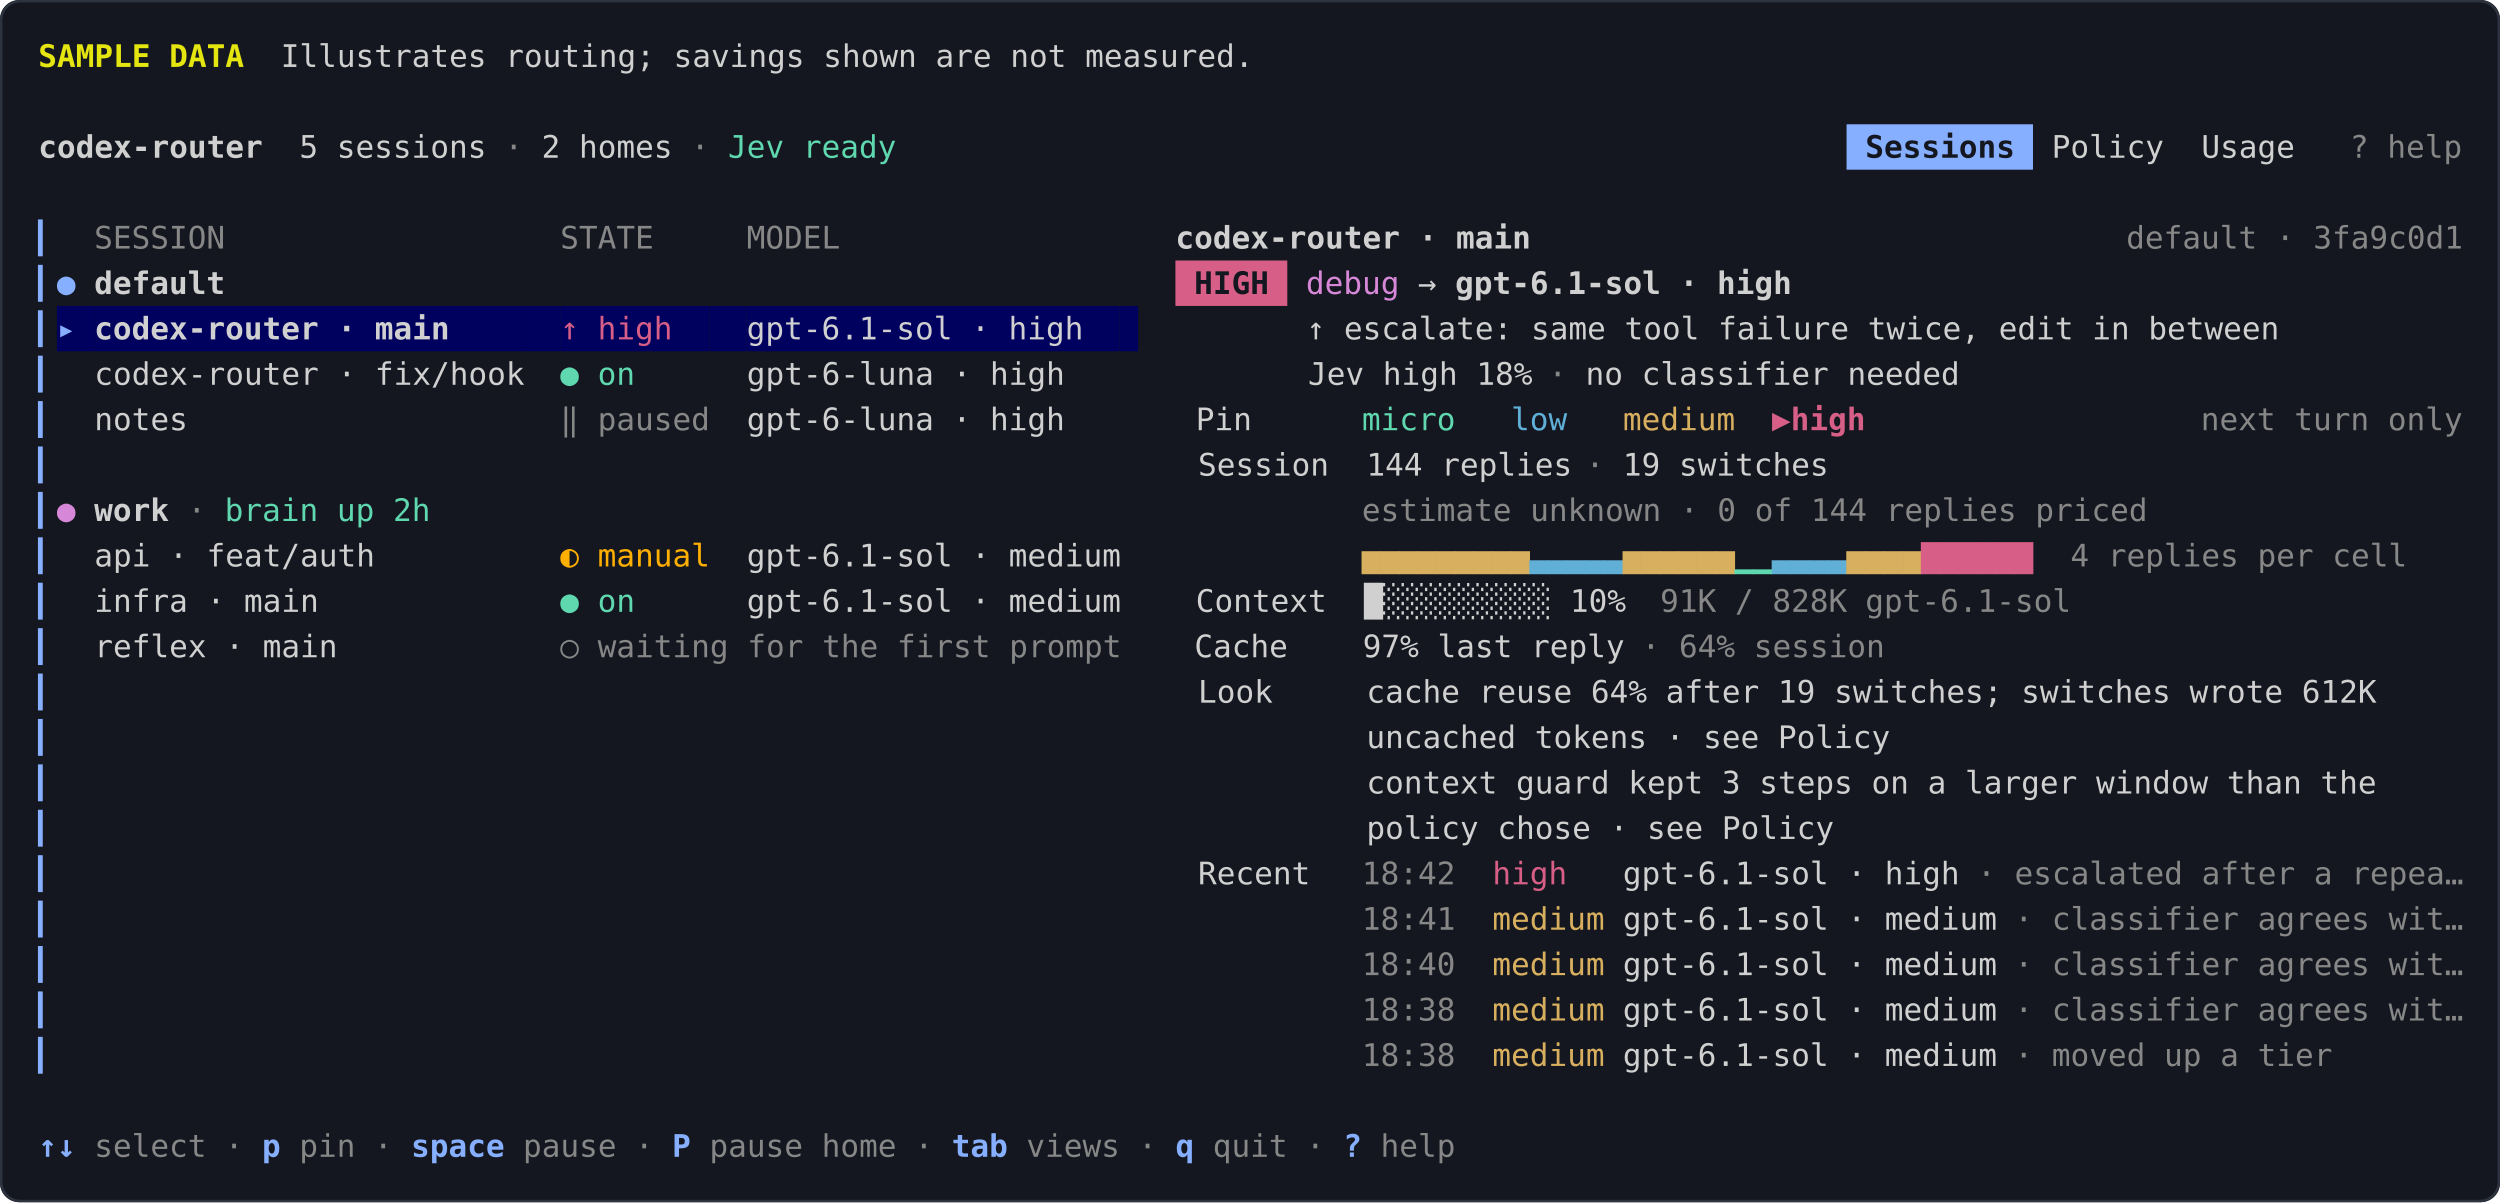
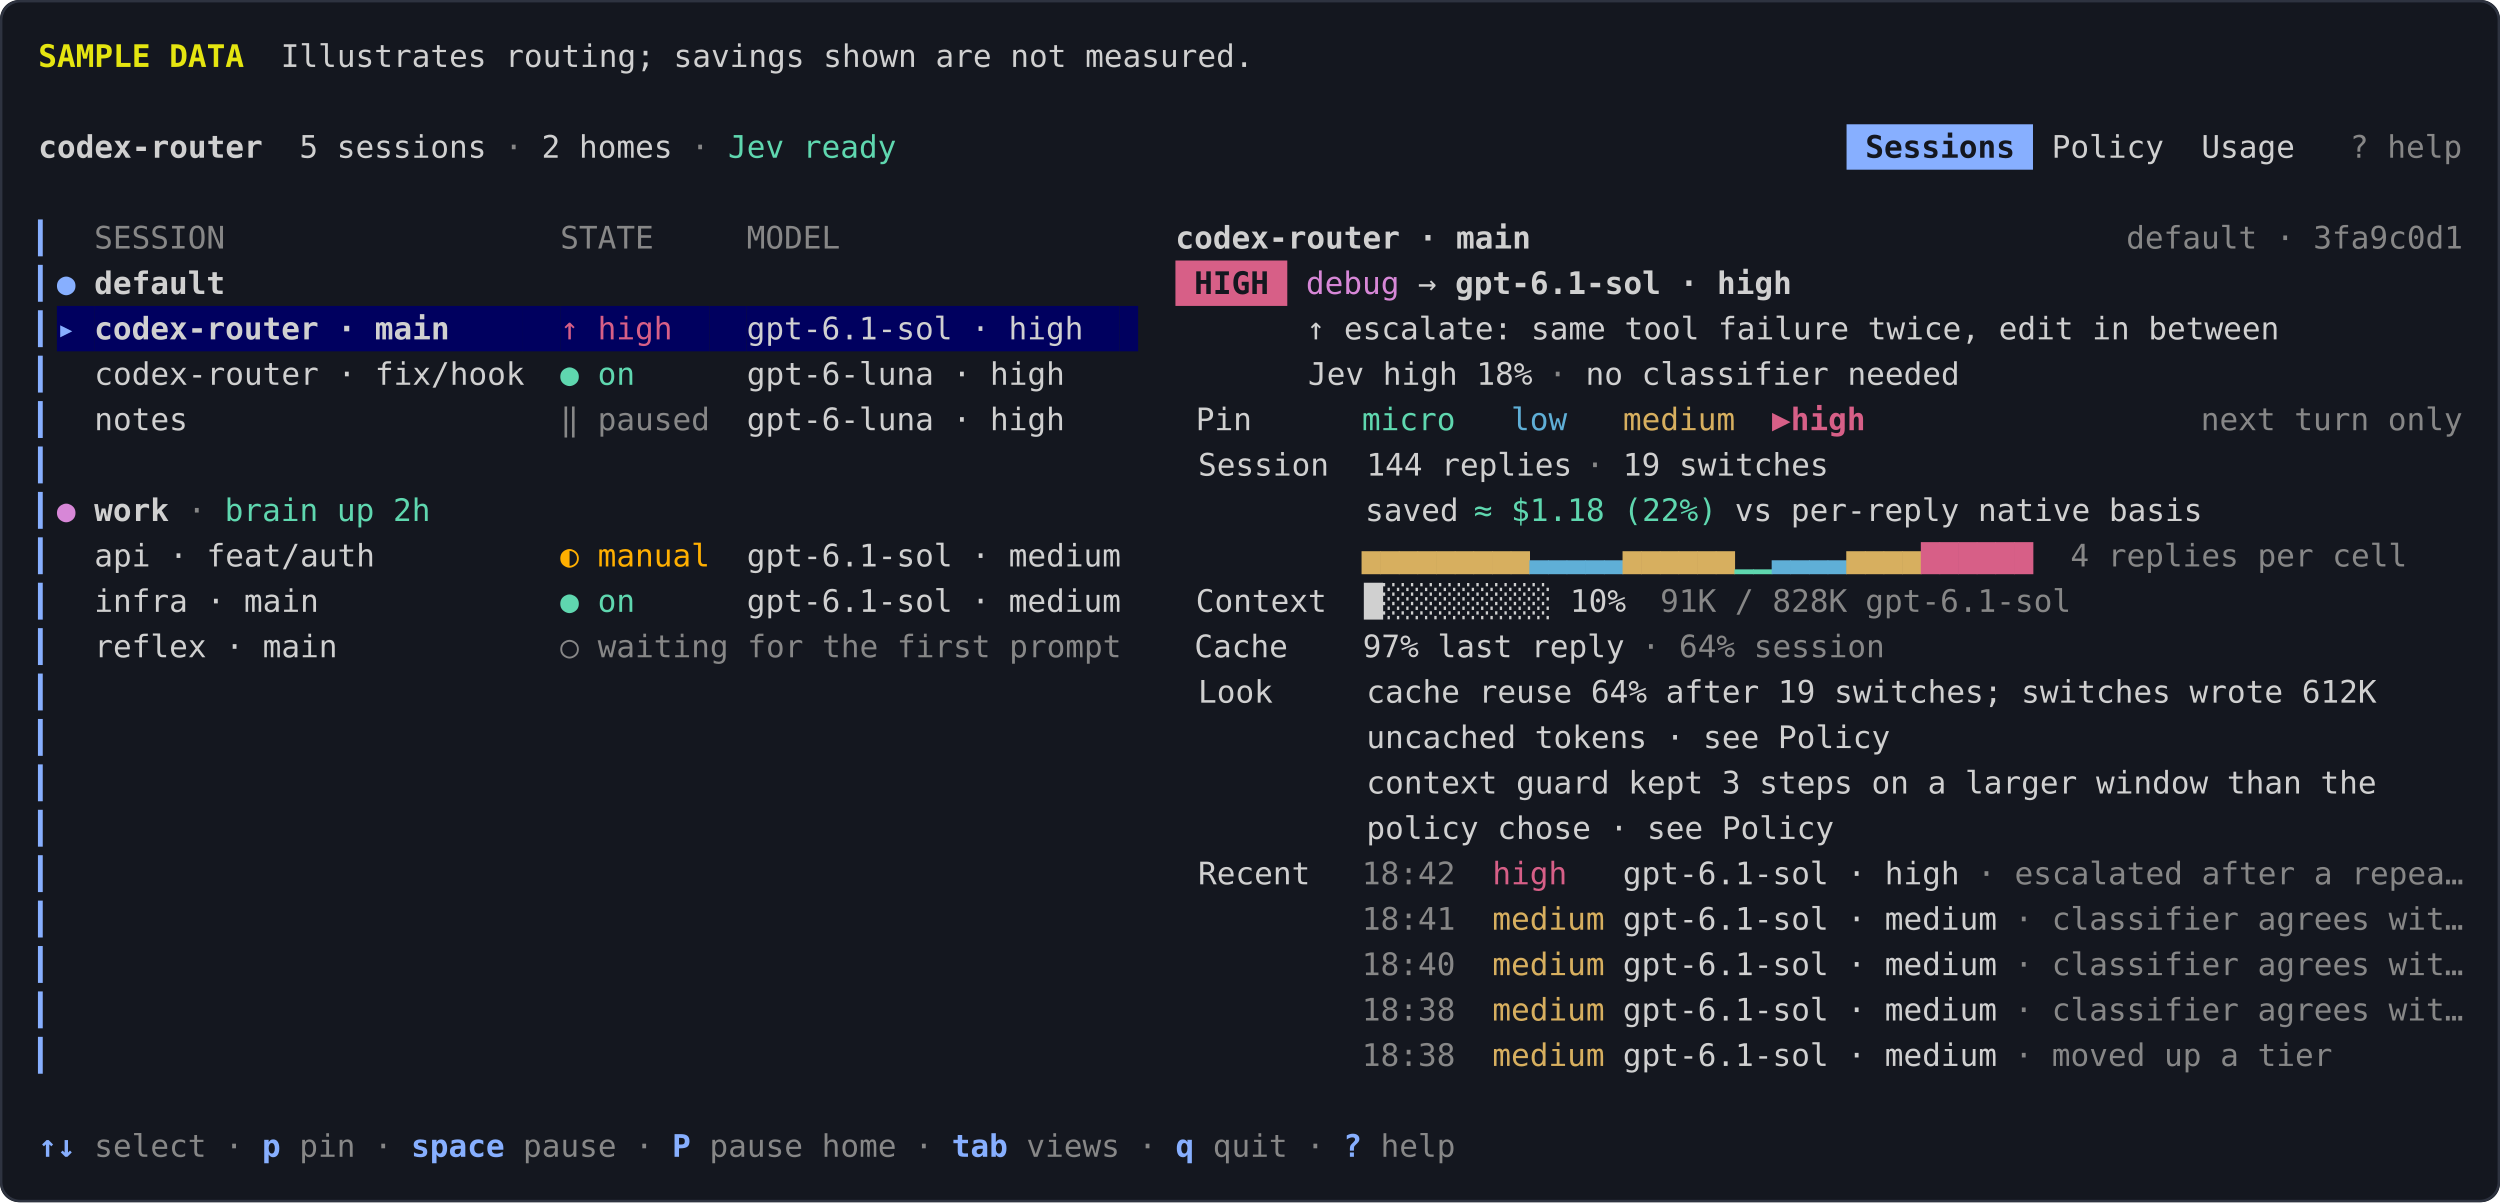
<svg xmlns="http://www.w3.org/2000/svg" viewBox="0 0 1046 503" width="1046" height="503" role="img" aria-labelledby="title desc">
  <style>text { font-family: ui-monospace, SFMono-Regular, Menlo, Consolas, 'DejaVu Sans Mono', monospace; font-size: 13px; }</style>
  <rect width="1046" height="503" rx="8" fill="#14171f" />
  <rect x="0.5" y="0.5" width="1045" height="502" rx="8" fill="none" stroke="#2e3340" />
  <text x="16.0" y="28.0" fill="#e5e510" font-weight="700" xml:space="preserve">SAMPLE DATA</text>
  <text x="101.8" y="28.0" fill="#d0d0d0" xml:space="preserve">  Illustrates routing; savings shown are not measured.</text>
  <text x="16.0" y="66.0" fill="#d0d0d0" font-weight="700" xml:space="preserve">codex-router</text>
  <text x="109.6" y="66.0" fill="#d0d0d0" xml:space="preserve">  5 sessions</text>
  <text x="203.2" y="66.0" fill="#878787" xml:space="preserve"> · </text>
  <text x="226.6" y="66.0" fill="#d0d0d0" xml:space="preserve">2 homes</text>
  <text x="281.2" y="66.0" fill="#878787" xml:space="preserve"> · </text>
  <text x="304.6" y="66.0" fill="#5fd7af" xml:space="preserve">Jev ready</text>
  <rect x="772.6" y="52.0" width="78.0" height="19" fill="#87afff" />
  <text x="772.6" y="66.0" fill="#14171f" font-weight="700" xml:space="preserve"> Sessions </text>
  <text x="850.6" y="66.0" fill="#d0d0d0" xml:space="preserve"> Policy  Usage   </text>
  <text x="983.2" y="66.0" fill="#878787" xml:space="preserve">? help</text>
  <text x="16.0" y="104.0" fill="#87afff" xml:space="preserve">▎</text>
  <text x="39.4" y="104.0" fill="#878787" xml:space="preserve">SESSION                </text>
  <text x="234.4" y="104.0" fill="#878787" xml:space="preserve">STATE   </text>
  <text x="312.4" y="104.0" fill="#878787" xml:space="preserve">MODEL               </text>
  <text x="491.8" y="104.0" fill="#d0d0d0" font-weight="700" xml:space="preserve">codex-router · main</text>
  <text x="889.6" y="104.0" fill="#878787" xml:space="preserve">default · 3fa9c0d1</text>
  <text x="16.0" y="123.0" fill="#87afff" xml:space="preserve">▎</text>
  <text x="23.8" y="123.0" fill="#87afff" xml:space="preserve">● </text>
  <text x="39.4" y="123.0" fill="#d0d0d0" font-weight="700" xml:space="preserve">default</text>
  <rect x="491.8" y="109.0" width="46.8" height="19" fill="#d75f87" />
  <text x="491.8" y="123.0" fill="#14171f" font-weight="700" xml:space="preserve"> HIGH </text>
  <text x="546.4" y="123.0" fill="#d787d7" xml:space="preserve">debug</text>
  <text x="585.4" y="123.0" fill="#d0d0d0" xml:space="preserve"> → </text>
  <text x="608.8" y="123.0" fill="#d0d0d0" font-weight="700" xml:space="preserve">gpt-6.1-sol · high</text>
  <text x="16.0" y="142.0" fill="#87afff" xml:space="preserve">▎</text>
  <rect x="23.8" y="128.0" width="15.6" height="19" fill="#00005f" />
  <text x="23.8" y="142.0" fill="#87afff" font-weight="700" xml:space="preserve">▸ </text>
  <rect x="39.4" y="128.0" width="179.4" height="19" fill="#00005f" />
  <text x="39.4" y="142.0" fill="#d0d0d0" font-weight="700" xml:space="preserve">codex-router · main    </text>
  <rect x="218.8" y="128.0" width="15.6" height="19" fill="#00005f" />
  <rect x="234.4" y="128.0" width="62.4" height="19" fill="#00005f" />
  <text x="234.4" y="142.0" fill="#d75f87" xml:space="preserve">↑ high  </text>
  <rect x="296.8" y="128.0" width="15.6" height="19" fill="#00005f" />
  <rect x="312.4" y="128.0" width="156.0" height="19" fill="#00005f" />
  <text x="312.4" y="142.0" fill="#d0d0d0" xml:space="preserve">gpt-6.1-sol · high  </text>
  <rect x="468.4" y="128.0" width="7.8" height="19" fill="#00005f" />
  <text x="476.2" y="142.0" fill="#d0d0d0" xml:space="preserve">         ↑ escalate: same tool failure twice, edit in between</text>
  <text x="16.0" y="161.0" fill="#87afff" xml:space="preserve">▎</text>
  <text x="23.8" y="161.0" fill="#d0d0d0" xml:space="preserve">  codex-router · fix/hook  </text>
  <text x="234.4" y="161.0" fill="#5fd7af" xml:space="preserve">● on    </text>
  <text x="296.8" y="161.0" fill="#d0d0d0" xml:space="preserve">  gpt-6-luna · high             Jev high 18%</text>
  <text x="640.0" y="161.0" fill="#878787" xml:space="preserve"> · </text>
  <text x="663.4" y="161.0" fill="#d0d0d0" xml:space="preserve">no classifier needed</text>
  <text x="16.0" y="180.0" fill="#87afff" xml:space="preserve">▎</text>
  <text x="23.8" y="180.0" fill="#d0d0d0" xml:space="preserve">  notes                    </text>
  <text x="234.4" y="180.0" fill="#878787" xml:space="preserve">‖ paused</text>
  <text x="296.8" y="180.0" fill="#d0d0d0" xml:space="preserve">  gpt-6-luna · high       Pin     </text>
  <text x="562.0" y="180.0" fill="#5fd7af" xml:space="preserve"> micro  </text>
  <text x="624.4" y="180.0" fill="#5fafd7" xml:space="preserve"> low  </text>
  <text x="671.2" y="180.0" fill="#d7af5f" xml:space="preserve"> medium  </text>
  <text x="741.4" y="180.0" fill="#d75f87" font-weight="700" xml:space="preserve">▶high  </text>
  <text x="920.8" y="180.0" fill="#878787" xml:space="preserve">next turn only</text>
  <text x="16.0" y="199.0" fill="#87afff" xml:space="preserve">▎</text>
  <text x="23.8" y="199.0" fill="#d0d0d0" xml:space="preserve">                                                             Session  144 replies</text>
  <text x="655.6" y="199.0" fill="#878787" xml:space="preserve"> · </text>
  <text x="679.0" y="199.0" fill="#d0d0d0" xml:space="preserve">19 switches</text>
  <text x="16.0" y="218.0" fill="#87afff" xml:space="preserve">▎</text>
  <text x="23.8" y="218.0" fill="#d787d7" xml:space="preserve">● </text>
  <text x="39.4" y="218.0" fill="#d0d0d0" font-weight="700" xml:space="preserve">work</text>
  <text x="70.6" y="218.0" fill="#878787" xml:space="preserve"> · </text>
  <text x="94.0" y="218.0" fill="#5fd7af" xml:space="preserve">brain up 2h</text>
-   <text x="569.8" y="218.0" fill="#878787" xml:space="preserve">estimate unknown · 0 of 144 replies priced</text>
+   <text x="179.8" y="218.0" fill="#d0d0d0" xml:space="preserve">                                                  saved </text>
+   <text x="616.6" y="218.0" fill="#5fd7af" xml:space="preserve">≈ $1.18 (22%)</text>
+   <text x="718.0" y="218.0" fill="#d0d0d0" xml:space="preserve"> vs per-reply native basis</text>
  <text x="16.0" y="237.0" fill="#87afff" xml:space="preserve">▎</text>
  <text x="23.8" y="237.0" fill="#d0d0d0" xml:space="preserve">  api · feat/auth          </text>
  <text x="234.4" y="237.0" fill="#ffaf00" xml:space="preserve">◐ manual</text>
  <text x="296.8" y="237.0" fill="#d0d0d0" xml:space="preserve">  gpt-6.1-sol · medium             </text>
  <text x="569.8" y="237.0" fill="#d7af5f" xml:space="preserve">▅</text>
  <text x="577.6" y="237.0" fill="#d7af5f" xml:space="preserve">▅</text>
  <text x="585.4" y="237.0" fill="#d7af5f" xml:space="preserve">▅</text>
  <text x="593.2" y="237.0" fill="#d7af5f" xml:space="preserve">▅</text>
  <text x="601.0" y="237.0" fill="#d7af5f" xml:space="preserve">▅</text>
  <text x="608.8" y="237.0" fill="#d7af5f" xml:space="preserve">▅</text>
  <text x="616.6" y="237.0" fill="#d7af5f" xml:space="preserve">▅</text>
  <text x="624.4" y="237.0" fill="#d7af5f" xml:space="preserve">▅</text>
  <text x="632.2" y="237.0" fill="#d7af5f" xml:space="preserve">▅</text>
  <text x="640.0" y="237.0" fill="#5fafd7" xml:space="preserve">▃</text>
  <text x="647.8" y="237.0" fill="#5fafd7" xml:space="preserve">▃</text>
  <text x="655.6" y="237.0" fill="#5fafd7" xml:space="preserve">▃</text>
  <text x="663.4" y="237.0" fill="#5fafd7" xml:space="preserve">▃</text>
  <text x="671.2" y="237.0" fill="#5fafd7" xml:space="preserve">▃</text>
  <text x="679.0" y="237.0" fill="#d7af5f" xml:space="preserve">▅</text>
  <text x="686.8" y="237.0" fill="#d7af5f" xml:space="preserve">▅</text>
  <text x="694.6" y="237.0" fill="#d7af5f" xml:space="preserve">▅</text>
  <text x="702.4" y="237.0" fill="#d7af5f" xml:space="preserve">▅</text>
  <text x="710.2" y="237.0" fill="#d7af5f" xml:space="preserve">▅</text>
  <text x="718.0" y="237.0" fill="#d7af5f" xml:space="preserve">▅</text>
  <text x="725.8" y="237.0" fill="#5fd7af" xml:space="preserve">▁</text>
  <text x="733.6" y="237.0" fill="#5fd7af" xml:space="preserve">▁</text>
  <text x="741.4" y="237.0" fill="#5fafd7" xml:space="preserve">▃</text>
  <text x="749.2" y="237.0" fill="#5fafd7" xml:space="preserve">▃</text>
  <text x="757.0" y="237.0" fill="#5fafd7" xml:space="preserve">▃</text>
  <text x="764.8" y="237.0" fill="#5fafd7" xml:space="preserve">▃</text>
  <text x="772.6" y="237.0" fill="#d7af5f" xml:space="preserve">▅</text>
  <text x="780.4" y="237.0" fill="#d7af5f" xml:space="preserve">▅</text>
  <text x="788.2" y="237.0" fill="#d7af5f" xml:space="preserve">▅</text>
  <text x="796.0" y="237.0" fill="#d7af5f" xml:space="preserve">▅</text>
  <text x="803.8" y="237.0" fill="#d75f87" xml:space="preserve">▇</text>
  <text x="811.6" y="237.0" fill="#d75f87" xml:space="preserve">▇</text>
  <text x="819.4" y="237.0" fill="#d75f87" xml:space="preserve">▇</text>
  <text x="827.2" y="237.0" fill="#d75f87" xml:space="preserve">▇</text>
  <text x="835.0" y="237.0" fill="#d75f87" xml:space="preserve">▇</text>
  <text x="842.8" y="237.0" fill="#d75f87" xml:space="preserve">▇</text>
  <text x="850.6" y="237.0" fill="#878787" xml:space="preserve">  4 replies per cell</text>
  <text x="16.0" y="256.0" fill="#87afff" xml:space="preserve">▎</text>
  <text x="23.8" y="256.0" fill="#d0d0d0" xml:space="preserve">  infra · main             </text>
  <text x="234.4" y="256.0" fill="#5fd7af" xml:space="preserve">● on    </text>
  <text x="296.8" y="256.0" fill="#d0d0d0" xml:space="preserve">  gpt-6.1-sol · medium    Context  █░░░░░░░░░ 10%  </text>
  <text x="694.6" y="256.0" fill="#878787" xml:space="preserve">91K / 828K</text>
  <text x="772.6" y="256.0" fill="#878787" xml:space="preserve"> gpt-6.1-sol</text>
  <text x="16.0" y="275.0" fill="#87afff" xml:space="preserve">▎</text>
  <text x="23.8" y="275.0" fill="#d0d0d0" xml:space="preserve">  reflex · main            </text>
  <text x="234.4" y="275.0" fill="#878787" xml:space="preserve">○ waiting for the first prompt</text>
  <text x="468.4" y="275.0" fill="#d0d0d0" xml:space="preserve">    Cache    97% last reply</text>
  <text x="679.0" y="275.0" fill="#878787" xml:space="preserve"> · 64% session</text>
  <text x="16.0" y="294.0" fill="#87afff" xml:space="preserve">▎</text>
  <text x="23.8" y="294.0" fill="#d0d0d0" xml:space="preserve">                                                             Look     cache reuse 64% after 19 switches; switches wrote 612K</text>
  <text x="16.0" y="313.0" fill="#87afff" xml:space="preserve">▎</text>
  <text x="23.8" y="313.0" fill="#d0d0d0" xml:space="preserve">                                                                      uncached tokens · see Policy</text>
  <text x="16.0" y="332.0" fill="#87afff" xml:space="preserve">▎</text>
  <text x="23.8" y="332.0" fill="#d0d0d0" xml:space="preserve">                                                                      context guard kept 3 steps on a larger window than the</text>
  <text x="16.0" y="351.0" fill="#87afff" xml:space="preserve">▎</text>
  <text x="23.8" y="351.0" fill="#d0d0d0" xml:space="preserve">                                                                      policy chose · see Policy</text>
  <text x="16.0" y="370.0" fill="#87afff" xml:space="preserve">▎</text>
  <text x="23.8" y="370.0" fill="#d0d0d0" xml:space="preserve">                                                             Recent   </text>
  <text x="569.8" y="370.0" fill="#878787" xml:space="preserve">18:42  </text>
  <text x="624.4" y="370.0" fill="#d75f87" xml:space="preserve">high   </text>
  <text x="679.0" y="370.0" fill="#d0d0d0" xml:space="preserve">gpt-6.1-sol · high</text>
  <text x="819.4" y="370.0" fill="#878787" xml:space="preserve"> · escalated after a repea…</text>
  <text x="16.0" y="389.0" fill="#87afff" xml:space="preserve">▎</text>
  <text x="569.8" y="389.0" fill="#878787" xml:space="preserve">18:41  </text>
  <text x="624.4" y="389.0" fill="#d7af5f" xml:space="preserve">medium </text>
  <text x="679.0" y="389.0" fill="#d0d0d0" xml:space="preserve">gpt-6.1-sol · medium</text>
  <text x="835.0" y="389.0" fill="#878787" xml:space="preserve"> · classifier agrees wit…</text>
  <text x="16.0" y="408.0" fill="#87afff" xml:space="preserve">▎</text>
  <text x="569.8" y="408.0" fill="#878787" xml:space="preserve">18:40  </text>
  <text x="624.4" y="408.0" fill="#d7af5f" xml:space="preserve">medium </text>
  <text x="679.0" y="408.0" fill="#d0d0d0" xml:space="preserve">gpt-6.1-sol · medium</text>
  <text x="835.0" y="408.0" fill="#878787" xml:space="preserve"> · classifier agrees wit…</text>
  <text x="16.0" y="427.0" fill="#87afff" xml:space="preserve">▎</text>
  <text x="569.8" y="427.0" fill="#878787" xml:space="preserve">18:38  </text>
  <text x="624.4" y="427.0" fill="#d7af5f" xml:space="preserve">medium </text>
  <text x="679.0" y="427.0" fill="#d0d0d0" xml:space="preserve">gpt-6.1-sol · medium</text>
  <text x="835.0" y="427.0" fill="#878787" xml:space="preserve"> · classifier agrees wit…</text>
  <text x="16.0" y="446.0" fill="#87afff" xml:space="preserve">▎</text>
  <text x="569.8" y="446.0" fill="#878787" xml:space="preserve">18:38  </text>
  <text x="624.4" y="446.0" fill="#d7af5f" xml:space="preserve">medium </text>
  <text x="679.0" y="446.0" fill="#d0d0d0" xml:space="preserve">gpt-6.1-sol · medium</text>
  <text x="835.0" y="446.0" fill="#878787" xml:space="preserve"> · moved up a tier</text>
  <text x="16.0" y="484.0" fill="#87afff" font-weight="700" xml:space="preserve">↑↓</text>
  <text x="31.6" y="484.0" fill="#878787" xml:space="preserve"> select</text>
  <text x="86.2" y="484.0" fill="#878787" xml:space="preserve"> · </text>
  <text x="109.6" y="484.0" fill="#87afff" font-weight="700" xml:space="preserve">p</text>
  <text x="117.4" y="484.0" fill="#878787" xml:space="preserve"> pin</text>
  <text x="148.6" y="484.0" fill="#878787" xml:space="preserve"> · </text>
  <text x="172.0" y="484.0" fill="#87afff" font-weight="700" xml:space="preserve">space</text>
  <text x="211.0" y="484.0" fill="#878787" xml:space="preserve"> pause</text>
  <text x="257.8" y="484.0" fill="#878787" xml:space="preserve"> · </text>
  <text x="281.2" y="484.0" fill="#87afff" font-weight="700" xml:space="preserve">P</text>
  <text x="289.0" y="484.0" fill="#878787" xml:space="preserve"> pause home</text>
  <text x="374.8" y="484.0" fill="#878787" xml:space="preserve"> · </text>
  <text x="398.2" y="484.0" fill="#87afff" font-weight="700" xml:space="preserve">tab</text>
  <text x="421.6" y="484.0" fill="#878787" xml:space="preserve"> views</text>
  <text x="468.4" y="484.0" fill="#878787" xml:space="preserve"> · </text>
  <text x="491.8" y="484.0" fill="#87afff" font-weight="700" xml:space="preserve">q</text>
  <text x="499.6" y="484.0" fill="#878787" xml:space="preserve"> quit</text>
  <text x="538.6" y="484.0" fill="#878787" xml:space="preserve"> · </text>
  <text x="562.0" y="484.0" fill="#87afff" font-weight="700" xml:space="preserve">?</text>
  <text x="569.8" y="484.0" fill="#878787" xml:space="preserve"> help</text>
</svg>
